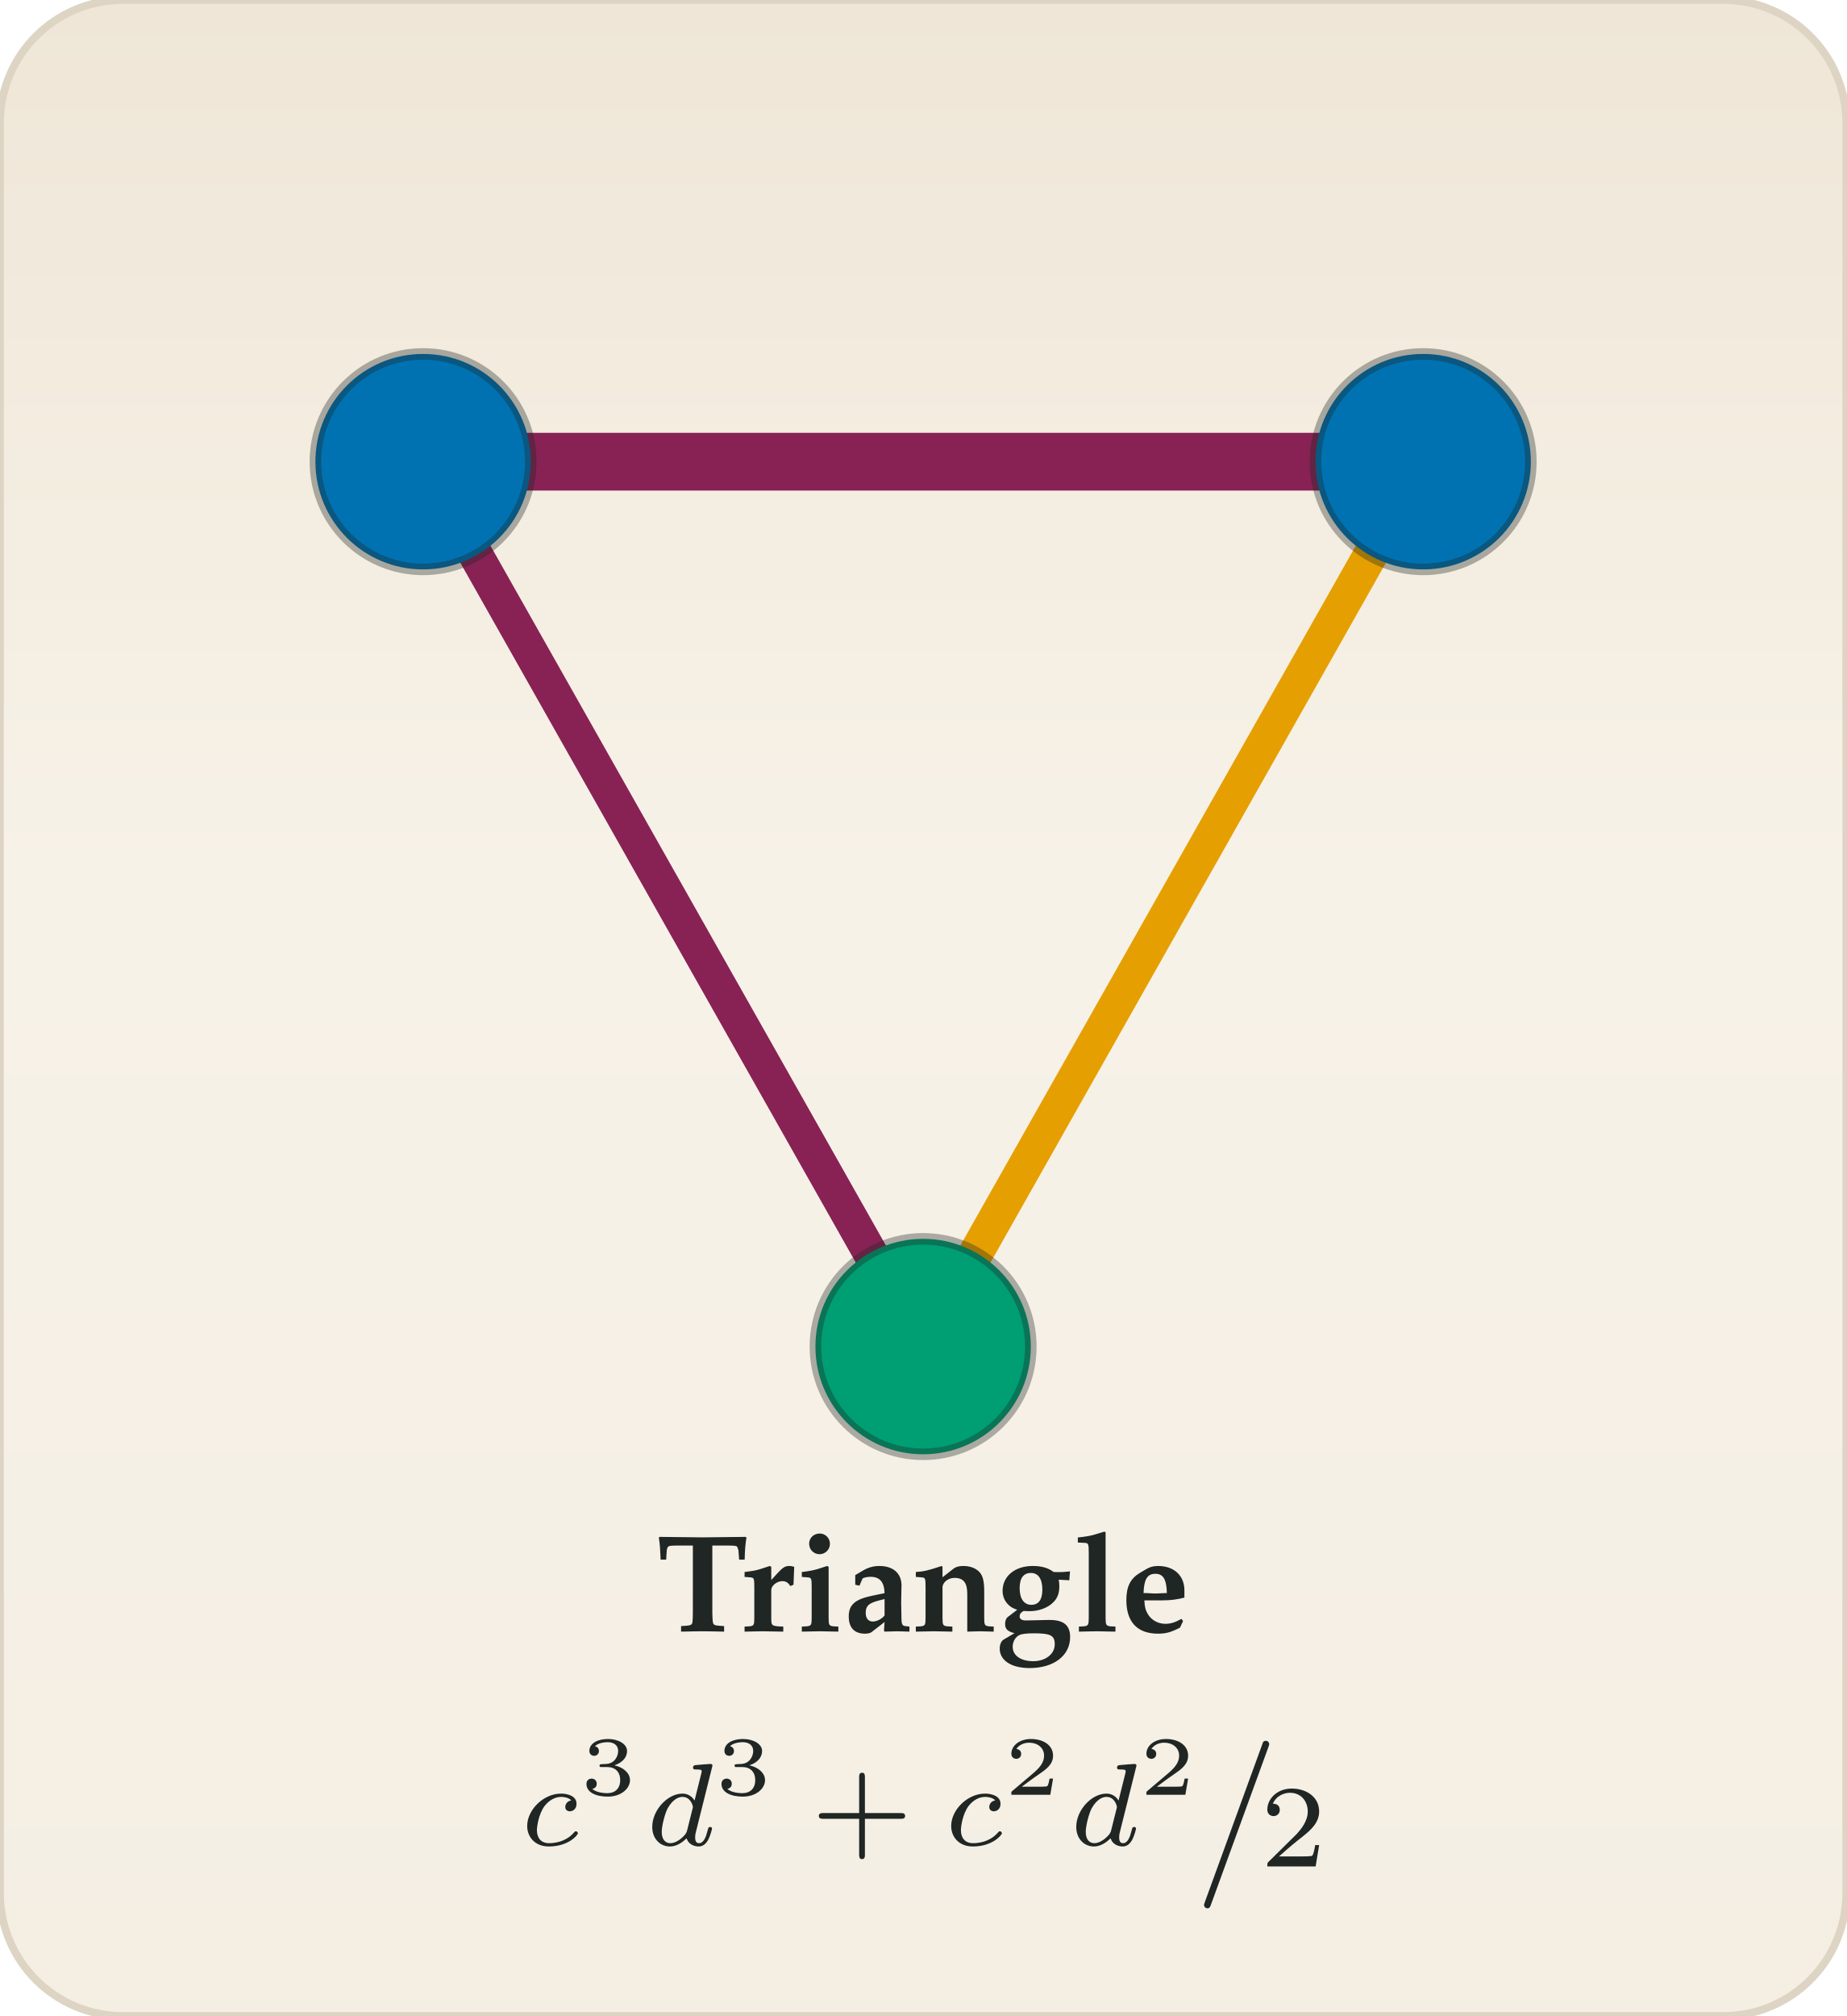
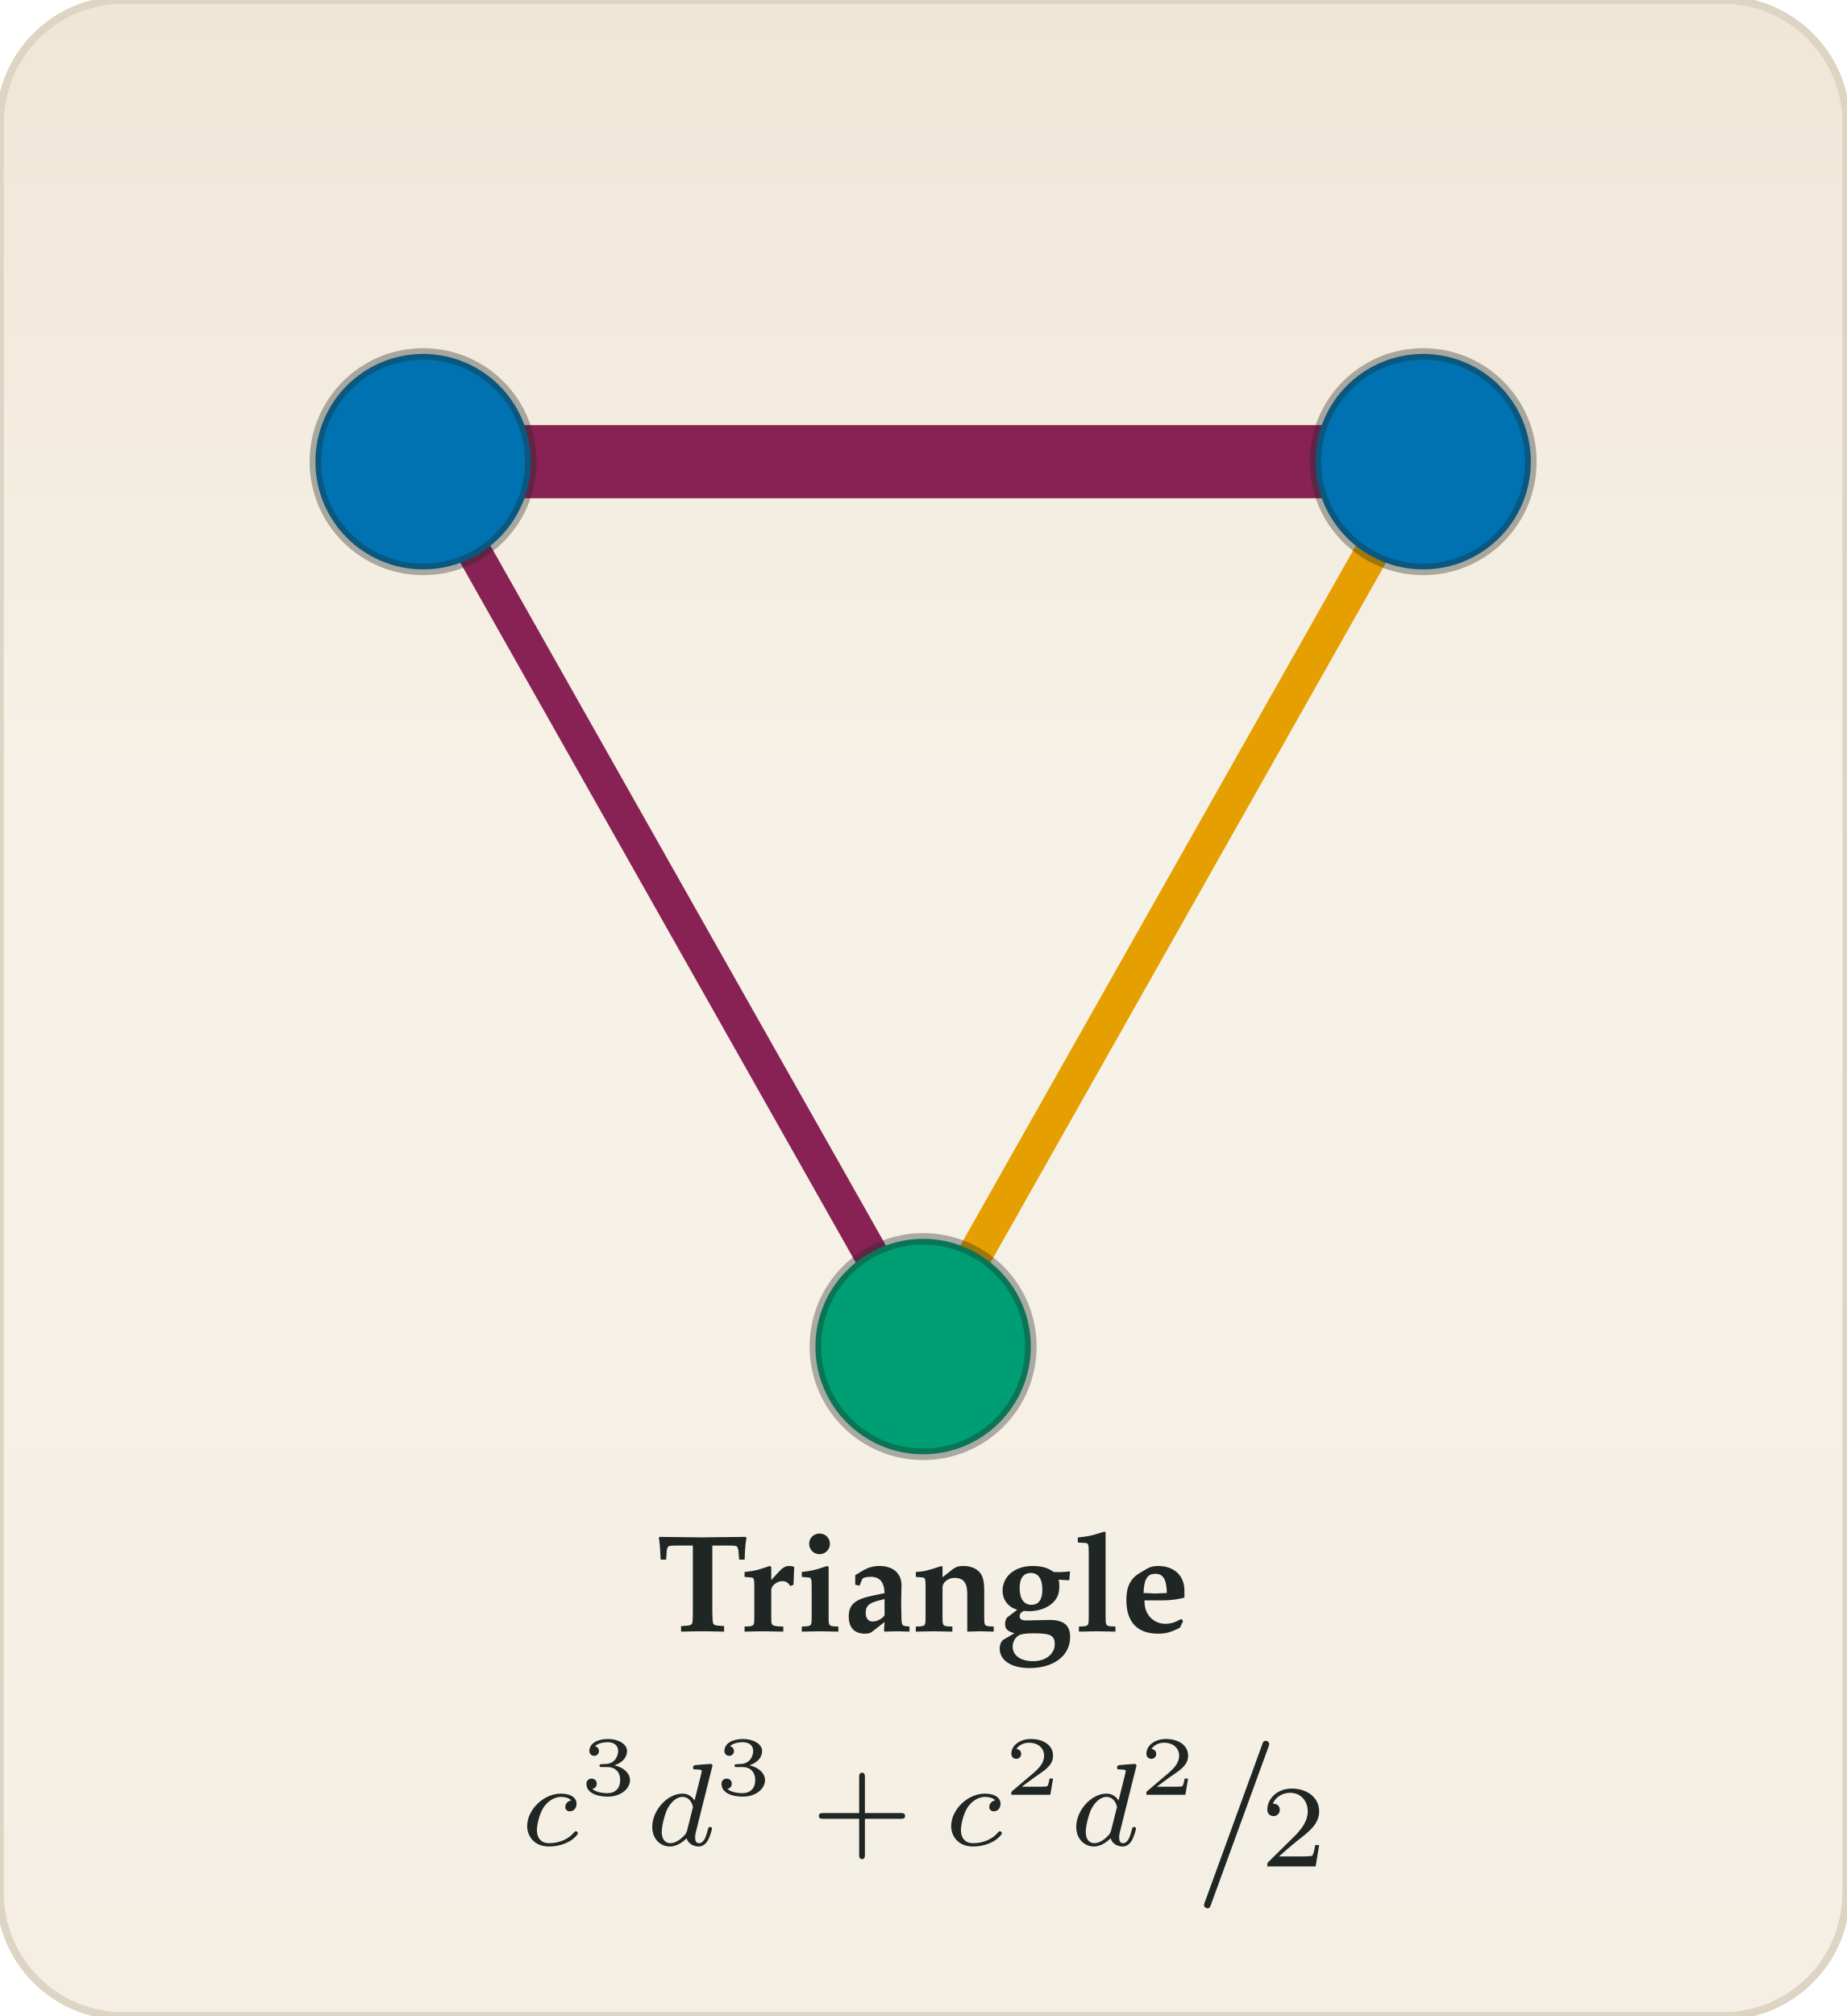
<svg xmlns="http://www.w3.org/2000/svg" xmlns:xlink="http://www.w3.org/1999/xlink" viewBox="0 0 240 262" width="240" height="262" role="img" aria-label="Triangle (orbit 1)">
  <defs>
    <linearGradient id="paper" x1="0" y1="0" x2="0" y2="262" gradientUnits="userSpaceOnUse">
      <stop offset="0" stop-color="#efe6d7" />
      <stop offset="0.44" stop-color="#f7f2e8" />
      <stop offset="1" stop-color="#f4eee3" />
    </linearGradient>
  </defs>
  <rect width="240" height="262" rx="16" fill="url(#paper)" stroke="#ddd4c3" stroke-width="1" />
  <line x1="185.0" y1="60.0" x2="120.0" y2="175.0" stroke="#E69F00" stroke-width="4.5" stroke-linecap="round" />
  <line x1="55.0" y1="60.0" x2="120.0" y2="175.0" stroke="#882255" stroke-width="4.5" stroke-linecap="round" />
-   <line x1="55.0" y1="60.0" x2="185.0" y2="60.0" stroke="#882255" stroke-width="7.5" stroke-linecap="round" />
+   <line x1="55.0" y1="60.0" x2="185.0" y2="60.0" stroke="#882255" stroke-width="9.5" stroke-linecap="round" />
  <circle cx="55.0" cy="60.0" r="14" fill="#0072B2" stroke="#1f2624" stroke-width="1.5" stroke-opacity="0.35" />
  <circle cx="185.0" cy="60.0" r="14" fill="#0072B2" stroke="#1f2624" stroke-width="1.5" stroke-opacity="0.35" />
  <circle cx="120.0" cy="175.0" r="14" fill="#009E73" stroke="#1f2624" stroke-width="1.5" stroke-opacity="0.35" />
  <text x="120.0" y="212" text-anchor="middle" font-family="Iowan Old Style, Palatino Linotype, Book Antiqua, Georgia, serif" font-size="18" font-weight="600" fill="#1f2624">Triangle</text>
  <svg x="68.53" y="226.00" width="102.95" height="22.00" viewBox="-69.575 -70.115 47.123 10.07" overflow="visible">
    <g fill="#1f2624">
      <defs>
        <path id="f1_g0-61" d="M4.374-7.093C4.423-7.223 4.423-7.263 4.423-7.273C4.423-7.382 4.334-7.472 4.224-7.472C4.154-7.472 4.085-7.442 4.055-7.382L.598 2.112C.548 2.242 .548 2.281 .548 2.291C.548 2.401 .638 2.491 .747 2.491C.877 2.491 .907 2.421 .966 2.252L4.374-7.093Z" />
        <path id="f1_g2-43" d="M3.229-1.576H5.363C5.454-1.576 5.621-1.576 5.621-1.743C5.621-1.918 5.461-1.918 5.363-1.918H3.229V-4.059C3.229-4.149 3.229-4.317 3.062-4.317C2.887-4.317 2.887-4.156 2.887-4.059V-1.918H.746C.656-1.918 .488-1.918 .488-1.75C.488-1.576 .649-1.576 .746-1.576H2.887V.565C2.887 .656 2.887 .823 3.055 .823C3.229 .823 3.229 .663 3.229 .565V-1.576Z" />
        <path id="f1_g2-50" d="M3.522-1.269H3.285C3.264-1.116 3.194-.704 3.103-.635C3.048-.593 2.511-.593 2.413-.593H1.13C1.862-1.241 2.106-1.437 2.525-1.764C3.041-2.176 3.522-2.608 3.522-3.271C3.522-4.115 2.783-4.631 1.89-4.631C1.025-4.631 .439-4.024 .439-3.382C.439-3.027 .739-2.992 .809-2.992C.976-2.992 1.179-3.11 1.179-3.361C1.179-3.487 1.13-3.731 .767-3.731C.983-4.226 1.458-4.38 1.785-4.38C2.483-4.38 2.845-3.836 2.845-3.271C2.845-2.664 2.413-2.183 2.19-1.932L.509-.272C.439-.209 .439-.195 .439 0H3.313L3.522-1.269Z" />
        <path id="f1_g3-50" d="M2.934-.961H2.725C2.71-.867 2.66-.558 2.58-.508C2.54-.478 2.122-.478 2.047-.478H1.071C1.4-.722 1.768-1.001 2.067-1.2C2.516-1.509 2.934-1.798 2.934-2.326C2.934-2.964 2.331-3.318 1.619-3.318C.946-3.318 .453-2.929 .453-2.441C.453-2.182 .672-2.137 .742-2.137C.877-2.137 1.036-2.227 1.036-2.431C1.036-2.61 .907-2.71 .752-2.725C.892-2.949 1.181-3.098 1.514-3.098C1.998-3.098 2.401-2.809 2.401-2.321C2.401-1.903 2.112-1.584 1.729-1.26L.513-.229C.463-.184 .458-.184 .453-.149V0H2.77L2.934-.961Z" />
        <path id="f1_g3-51" d="M1.644-1.649C2.102-1.649 2.406-1.365 2.406-.872C2.406-.364 2.092-.095 1.649-.095C1.594-.095 1.001-.095 .747-.354C.951-.384 1.011-.538 1.011-.658C1.011-.842 .872-.961 .707-.961C.548-.961 .399-.857 .399-.648C.399-.13 .986 .11 1.664 .11C2.481 .11 2.989-.384 2.989-.867C2.989-1.275 2.625-1.624 2.057-1.753C2.655-1.948 2.814-2.326 2.814-2.605C2.814-3.014 2.306-3.318 1.679-3.318C1.066-3.318 .573-3.059 .573-2.61C.573-2.376 .762-2.316 .857-2.316C1.001-2.316 1.141-2.421 1.141-2.6C1.141-2.715 1.081-2.854 .902-2.884C1.116-3.113 1.559-3.128 1.664-3.128C2.027-3.128 2.286-2.944 2.286-2.605C2.286-2.316 2.097-1.863 1.574-1.833C1.435-1.828 1.415-1.823 1.285-1.818C1.23-1.813 1.176-1.808 1.176-1.733C1.176-1.649 1.225-1.649 1.315-1.649H1.644Z" />
        <path id="f1_g1-99" d="M3.055-2.671C2.803-2.629 2.699-2.434 2.699-2.28C2.699-2.092 2.845-2.022 2.971-2.022C3.124-2.022 3.368-2.134 3.368-2.469C3.368-2.943 2.824-3.075 2.448-3.075C1.402-3.075 .432-2.113 .432-1.144C.432-.544 .851 .07 1.723 .07C2.901 .07 3.452-.621 3.452-.718C3.452-.76 3.389-.837 3.333-.837C3.292-.837 3.278-.823 3.222-.767C2.678-.126 1.862-.126 1.736-.126C1.234-.126 1.011-.467 1.011-.9C1.011-1.102 1.109-1.862 1.471-2.343C1.736-2.685 2.099-2.88 2.448-2.88C2.545-2.88 2.88-2.866 3.055-2.671Z" />
        <path id="f1_g1-100" d="M3.982-4.631C3.989-4.645 4.01-4.735 4.01-4.742C4.01-4.777 3.982-4.84 3.898-4.84C3.759-4.84 3.18-4.784 3.006-4.77C2.95-4.763 2.852-4.756 2.852-4.61C2.852-4.512 2.95-4.512 3.034-4.512C3.368-4.512 3.368-4.463 3.368-4.407C3.368-4.359 3.354-4.317 3.34-4.254L2.943-2.664C2.797-2.894 2.559-3.075 2.225-3.075C1.332-3.075 .425-2.092 .425-1.088C.425-.411 .879 .07 1.478 .07C1.855 .07 2.19-.146 2.469-.418C2.601 0 3.006 .07 3.187 .07C3.438 .07 3.612-.084 3.738-.3C3.891-.572 3.982-.969 3.982-.997C3.982-1.088 3.891-1.088 3.87-1.088C3.773-1.088 3.766-1.06 3.717-.872C3.633-.537 3.501-.126 3.208-.126C3.027-.126 2.978-.279 2.978-.467C2.978-.6 2.992-.663 3.013-.753L3.982-4.631ZM2.497-.872C2.448-.676 2.294-.537 2.141-.404C2.078-.349 1.799-.126 1.499-.126C1.241-.126 .99-.307 .99-.802C.99-1.172 1.193-1.939 1.353-2.218C1.674-2.776 2.029-2.88 2.225-2.88C2.713-2.88 2.845-2.35 2.845-2.273C2.845-2.246 2.831-2.197 2.824-2.176L2.497-.872Z" />
      </defs>
      <g id="f1_page">
        <use x="-70.007" y="-63.791" xlink:href="#f1_g1-99" />
        <use x="-66.447" y="-66.797" xlink:href="#f1_g3-51" />
        <use x="-62.559" y="-63.791" xlink:href="#f1_g1-100" />
        <use x="-58.412" y="-66.797" xlink:href="#f1_g3-51" />
        <use x="-52.709" y="-63.791" xlink:href="#f1_g2-43" />
        <use x="-44.779" y="-63.791" xlink:href="#f1_g1-99" />
        <use x="-41.219" y="-66.797" xlink:href="#f1_g3-50" />
        <use x="-37.33" y="-63.791" xlink:href="#f1_g1-100" />
        <use x="-33.183" y="-66.797" xlink:href="#f1_g3-50" />
        <use x="-29.848" y="-62.535" xlink:href="#f1_g0-61" />
        <use x="-25.974" y="-62.535" xlink:href="#f1_g2-50" />
      </g>
    </g>
  </svg>
</svg>
